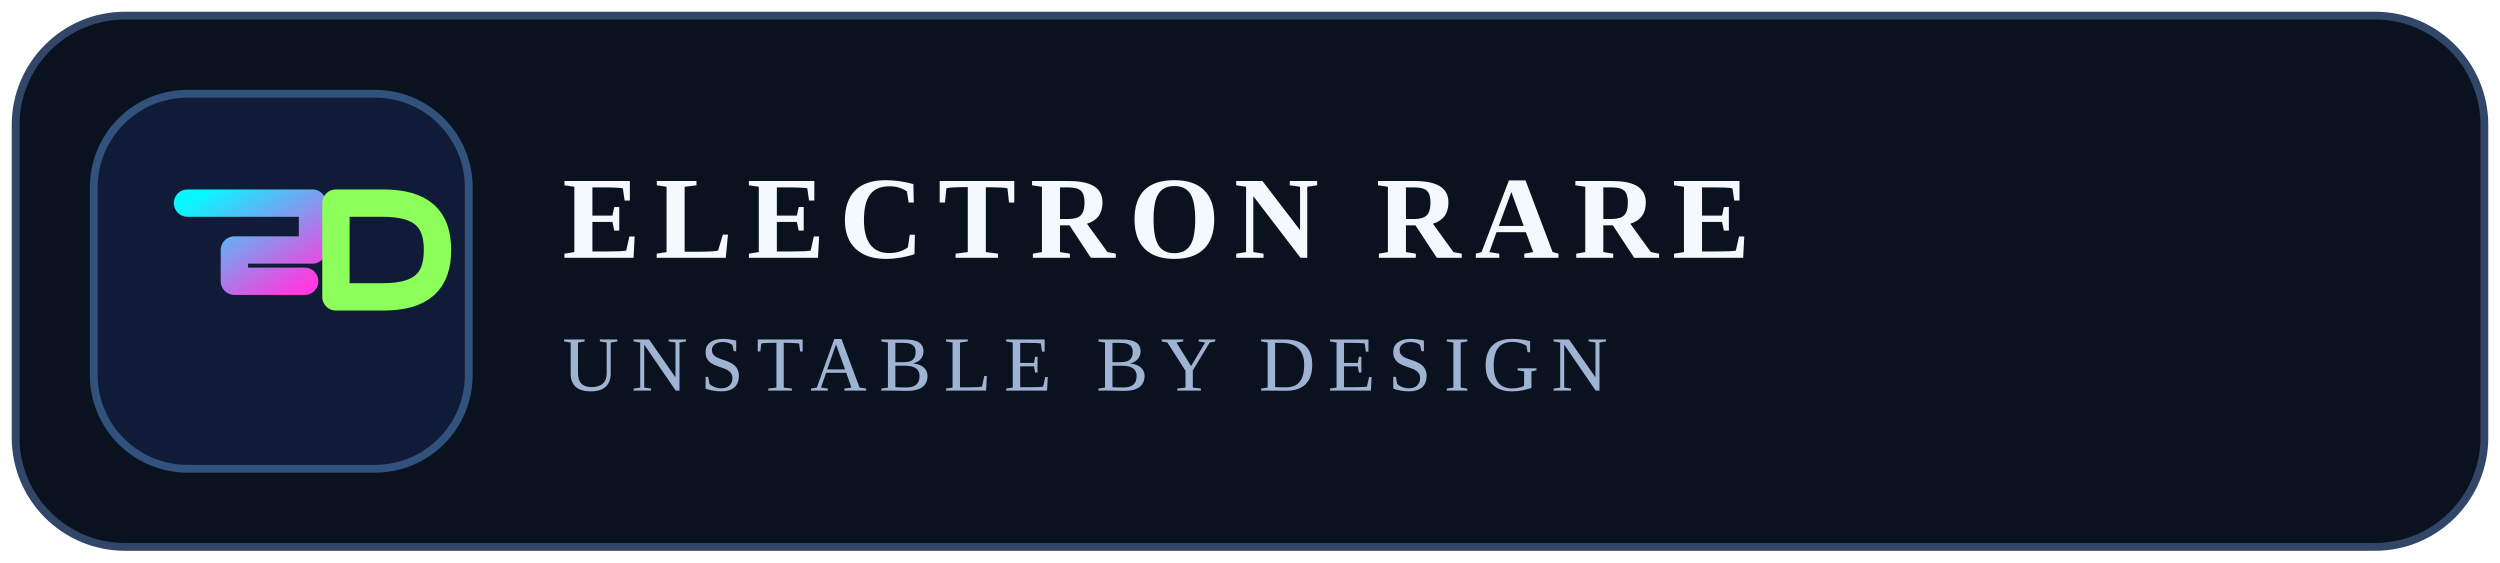
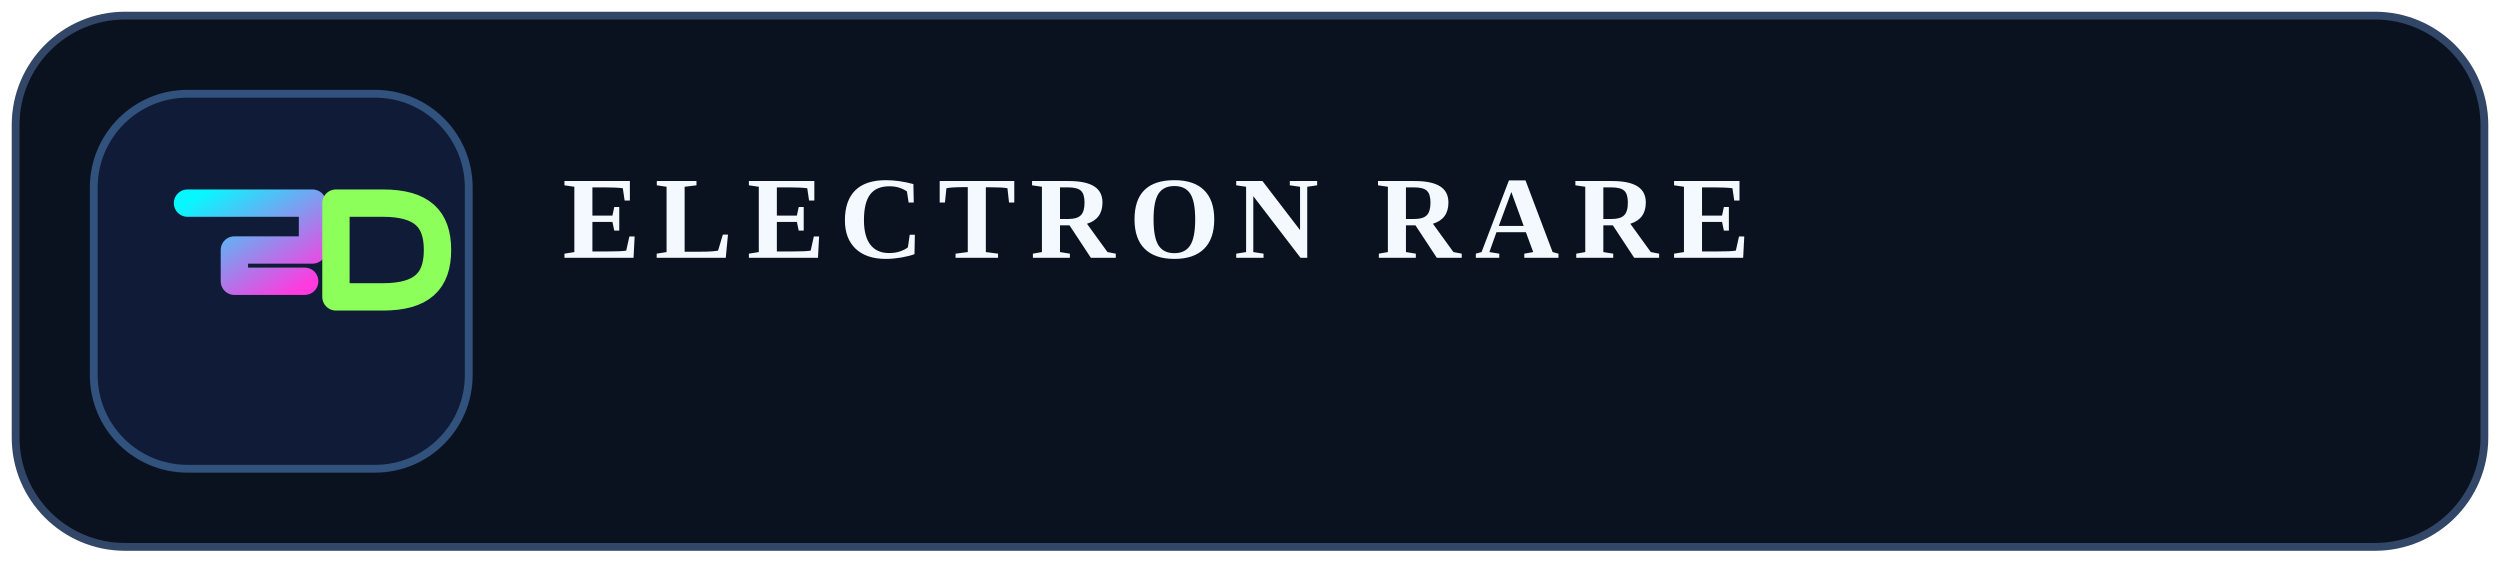
<svg xmlns="http://www.w3.org/2000/svg" viewBox="0 0 320 72" role="img" aria-label="Electron rare lockup placeholder">
  <defs>
    <linearGradient id="gg" x1="0" y1="0" x2="1" y2="1">
      <stop offset="0%" stop-color="#08f7ff" />
      <stop offset="100%" stop-color="#ff3adf" />
    </linearGradient>
  </defs>
  <rect x="2" y="2" width="316" height="68" rx="14" fill="#0a1220" stroke="#324667" />
  <rect x="12" y="12" width="48" height="48" rx="12" fill="#101c37" stroke="#31527d" />
  <path d="M24 26H40V32H30V36H39" fill="none" stroke="url(#gg)" stroke-width="3.5" stroke-linecap="round" stroke-linejoin="round" />
  <path d="M43 26H49C54 26 56 28 56 32C56 36 54 38 49 38H43V26Z" fill="none" stroke="#8dff5a" stroke-width="3.5" stroke-linecap="round" stroke-linejoin="round" />
  <text x="72" y="33" fill="#f4f8ff" font-size="15" font-family="Source Sans 3, Segoe UI, sans-serif" font-weight="700" letter-spacing="1.8">ELECTRON RARE</text>
-   <text x="72" y="50" fill="#9fb3d3" font-size="10" font-family="Source Sans 3, Segoe UI, sans-serif" letter-spacing="1.6">UNSTABLE BY DESIGN</text>
</svg>
